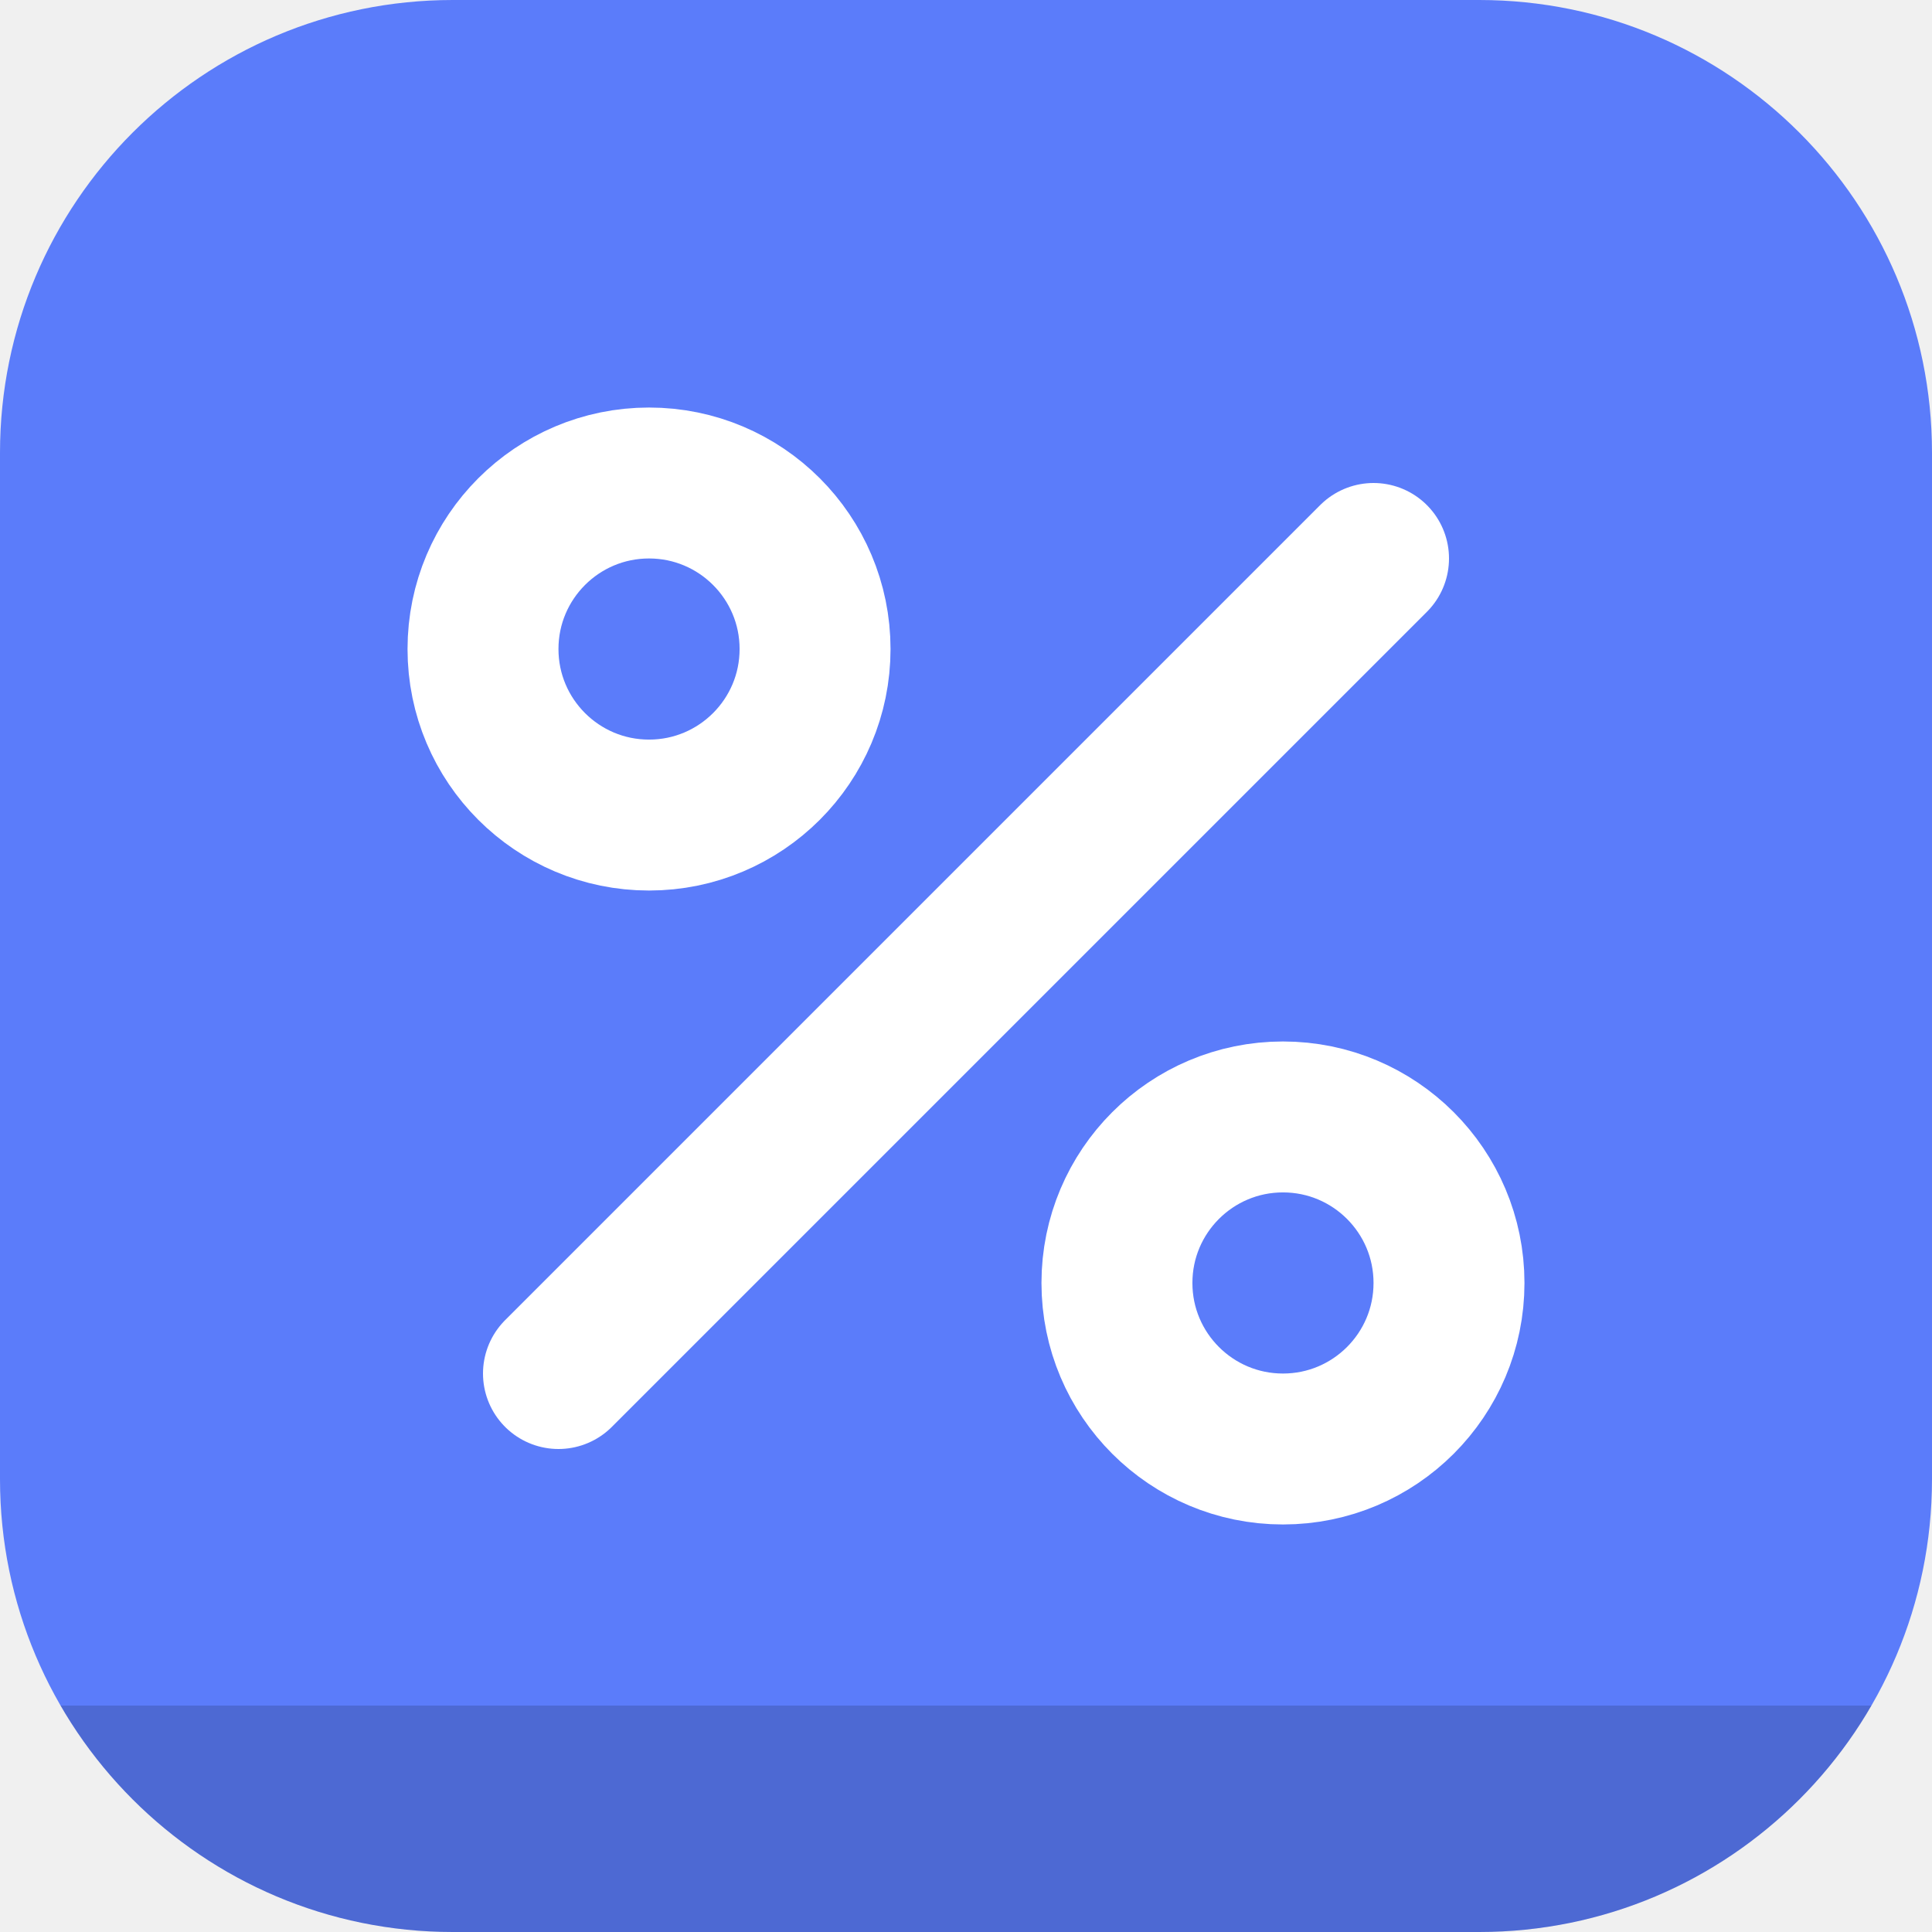
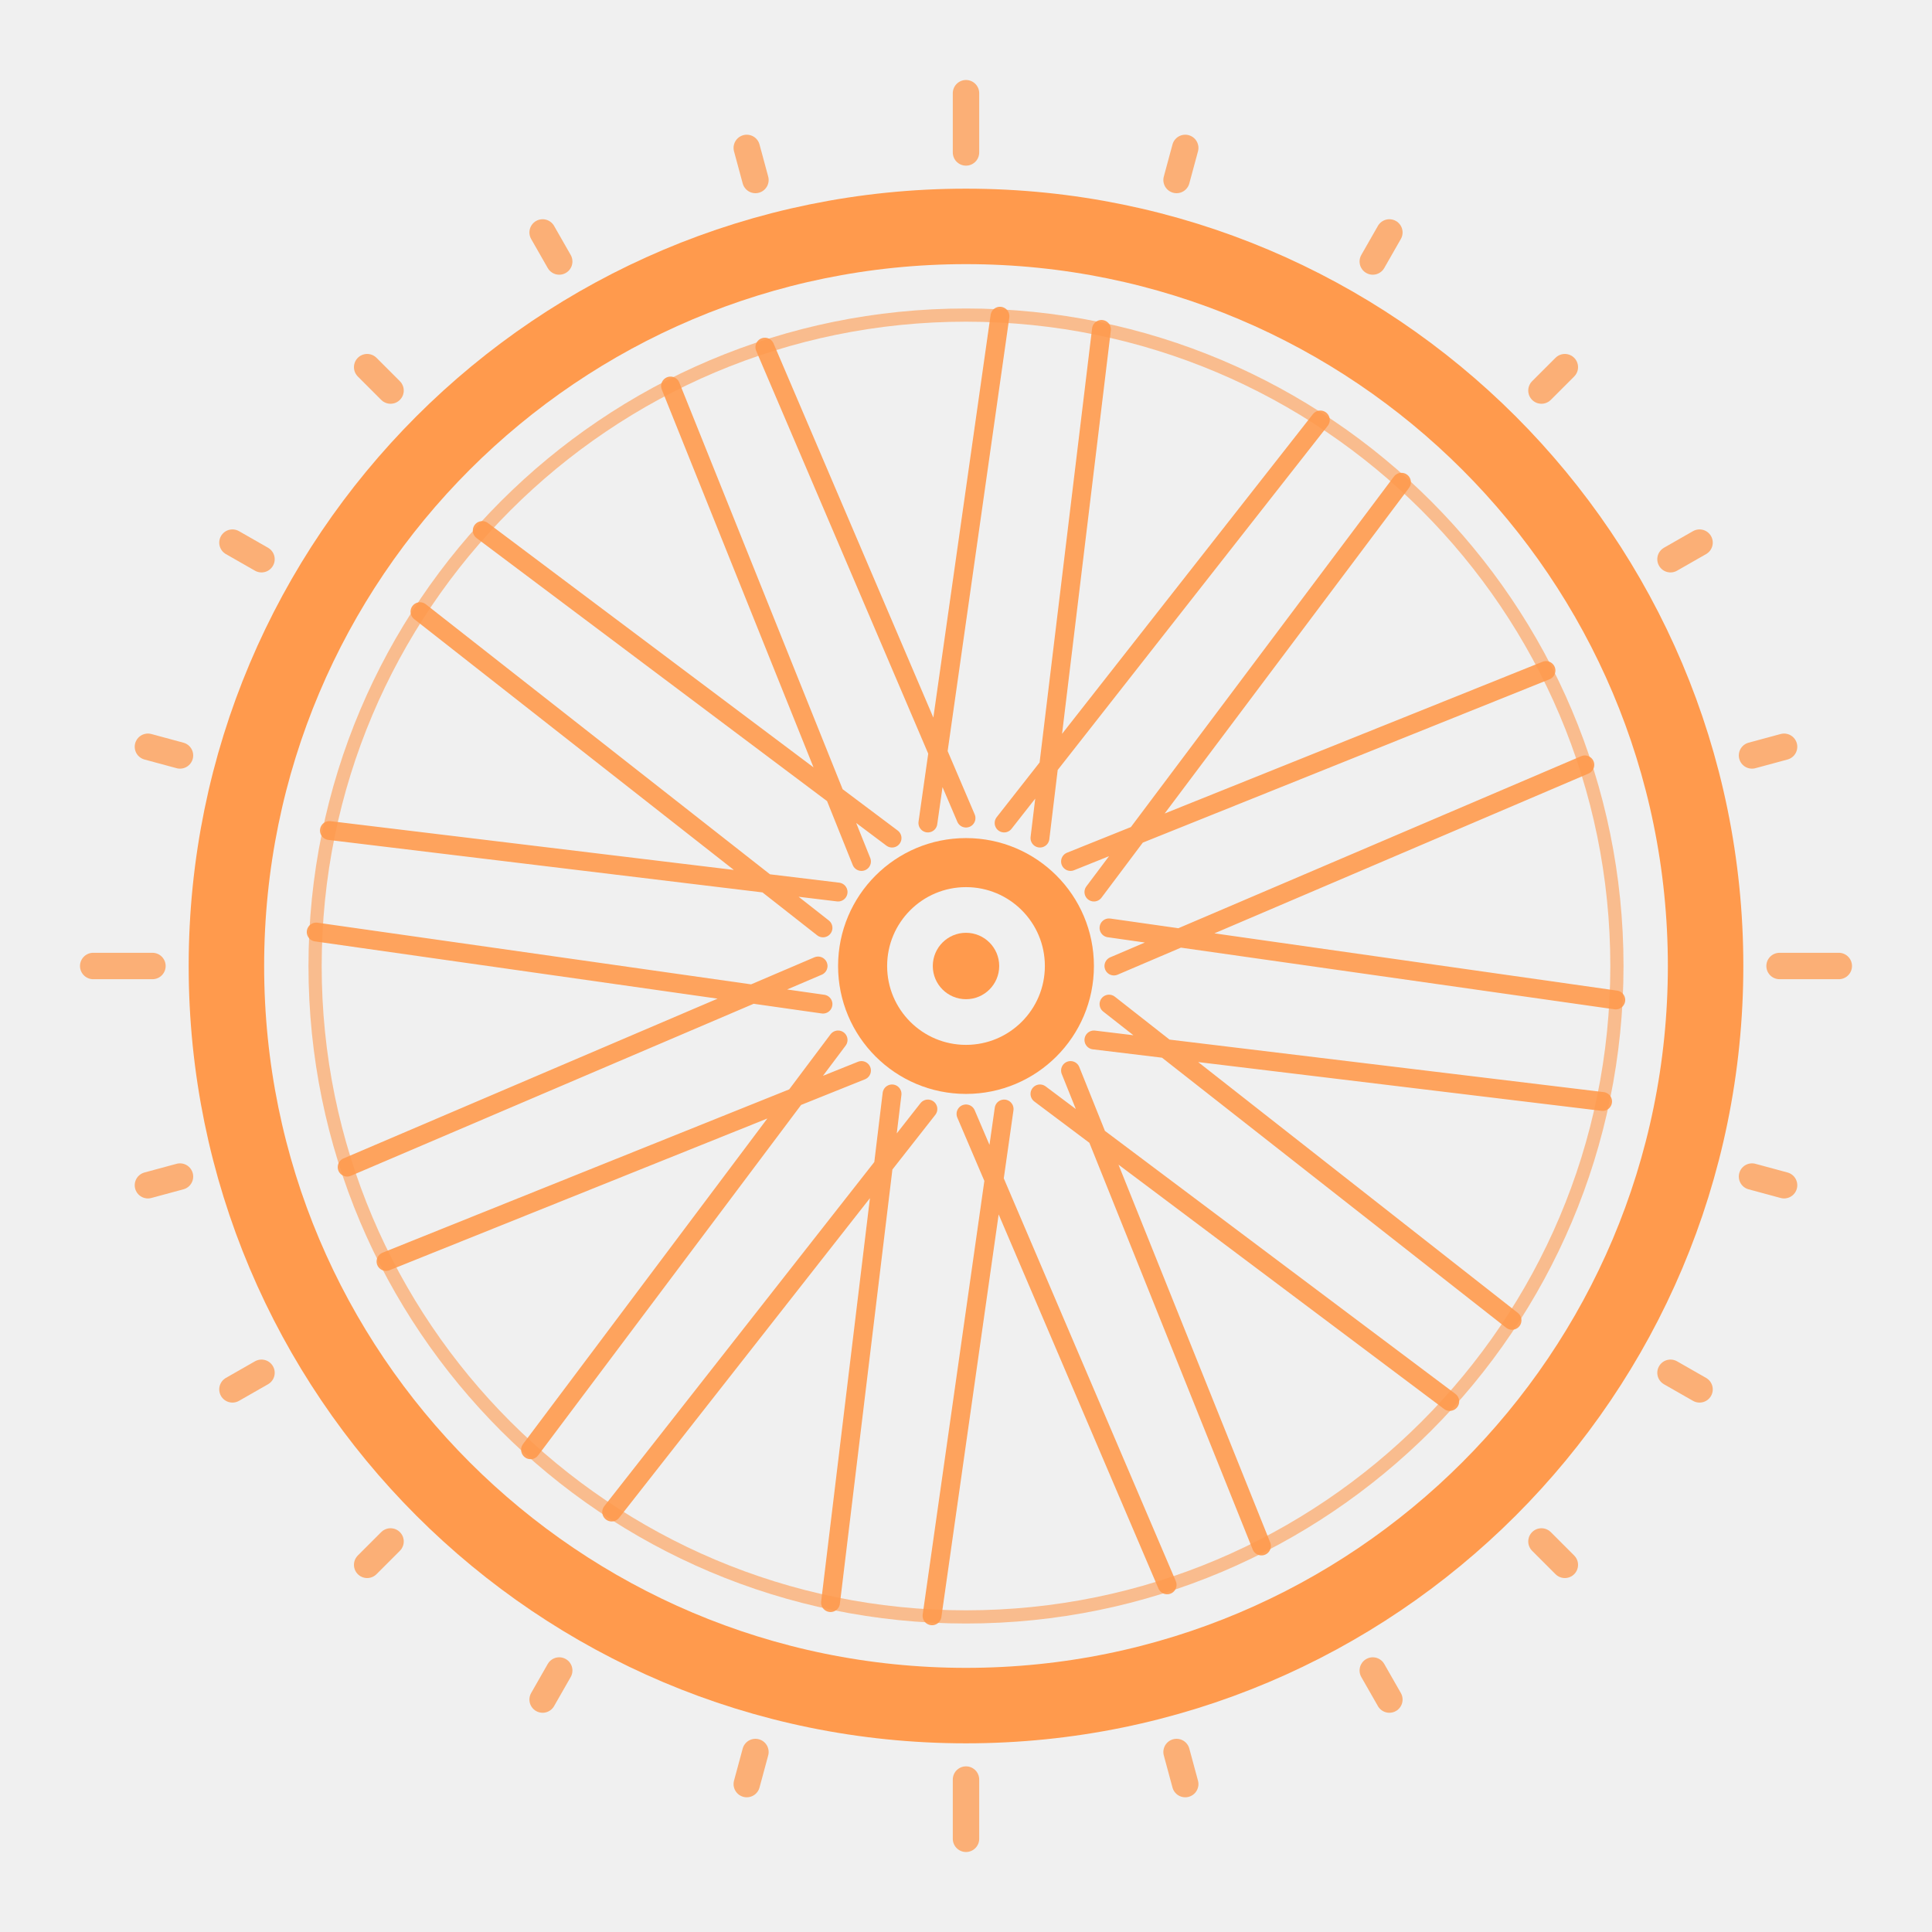
<svg xmlns="http://www.w3.org/2000/svg" viewBox="0 0 512 512">
-   <defs>
-     <clipPath id="c">
-       <rect width="512" height="512" rx="120" />
-     </clipPath>
-   </defs>
-   <g clip-path="url(#c)">
-     <rect width="512" height="512" fill="#5b7cfa" />
-     <rect y="452" width="512" height="60" fill="#000" opacity=".16" />
-   </g>
-   <g fill="none" stroke="#fff" stroke-width="40" stroke-linecap="round">
-     <path d="M364 148 148 364" />
-     <circle cx="172" cy="172" r="44" />
-     <circle cx="340" cy="340" r="44" />
+   <g fill="none" stroke="#ff9a4d" stroke-linecap="round">
+     <circle cx="256" cy="256" r="196" stroke-width="20" />
+     <circle cx="256" cy="256" r="172.5" stroke-width="3.5" opacity=".6" />
+     <path d="M295.2 256.0 L420.0 202.7 M293.9 266.1 L400.7 349.9 M289.9 275.6 L424.7 291.9 M283.7 283.7 L334.3 409.7 M275.6 289.9 L384.2 371.4 M266.1 293.9 L247.0 428.2 M256.0 295.2 L309.3 420.0 M245.9 293.9 L162.1 400.7 M236.4 289.9 L220.1 424.7 M228.3 283.7 L102.3 334.3 M222.1 275.6 L140.6 384.2 M218.1 266.1 L83.8 247.0 M216.8 256.0 L92.0 309.3 M218.1 245.9 L111.3 162.1 M222.1 236.4 L87.3 220.1 M228.3 228.3 L177.7 102.3 M236.4 222.1 L127.8 140.6 M245.9 218.1 L265.0 83.8 M256.0 216.8 L202.7 92.0 M266.1 218.1 L349.9 111.3 M275.6 222.1 L291.9 87.3 M283.7 228.3 L409.7 177.7 M289.9 236.4 L371.4 127.8 M293.9 245.9 L428.2 265.0 " stroke-width="5" opacity=".9" />
+     <path d="M471.6 256.0 L487.3 256.0 M464.3 311.8 L472.8 314.1 M442.7 363.8 L450.4 368.2 M408.5 408.5 L414.7 414.7 M363.8 442.7 L368.2 450.4 M311.8 464.3 L314.1 472.8 M256.0 471.6 L256.0 487.3 M200.2 464.3 L197.9 472.8 M148.2 442.7 L143.8 450.4 M103.5 408.5 L97.3 414.7 M69.3 363.8 L61.6 368.2 M47.7 311.8 L39.2 314.1 M40.4 256.0 L24.7 256.0 M47.7 200.2 L39.2 197.9 M69.3 148.2 L61.6 143.8 M103.5 103.5 L97.3 97.3 M148.2 69.3 L143.8 61.6 M200.2 47.7 L197.9 39.2 M256.0 40.4 L256.0 24.7 M311.8 47.7 L314.1 39.2 M363.8 69.3 L368.2 61.6 M408.5 103.5 L414.7 97.3 M442.7 148.2 L450.4 143.8 M464.3 200.2 L472.8 197.9 " stroke-width="7" opacity=".75" />
+     <circle cx="256" cy="256" r="27.4" stroke-width="13" />
+     <circle cx="256" cy="256" r="8.8" fill="#ff9a4d" stroke="none" />
  </g>
</svg>
